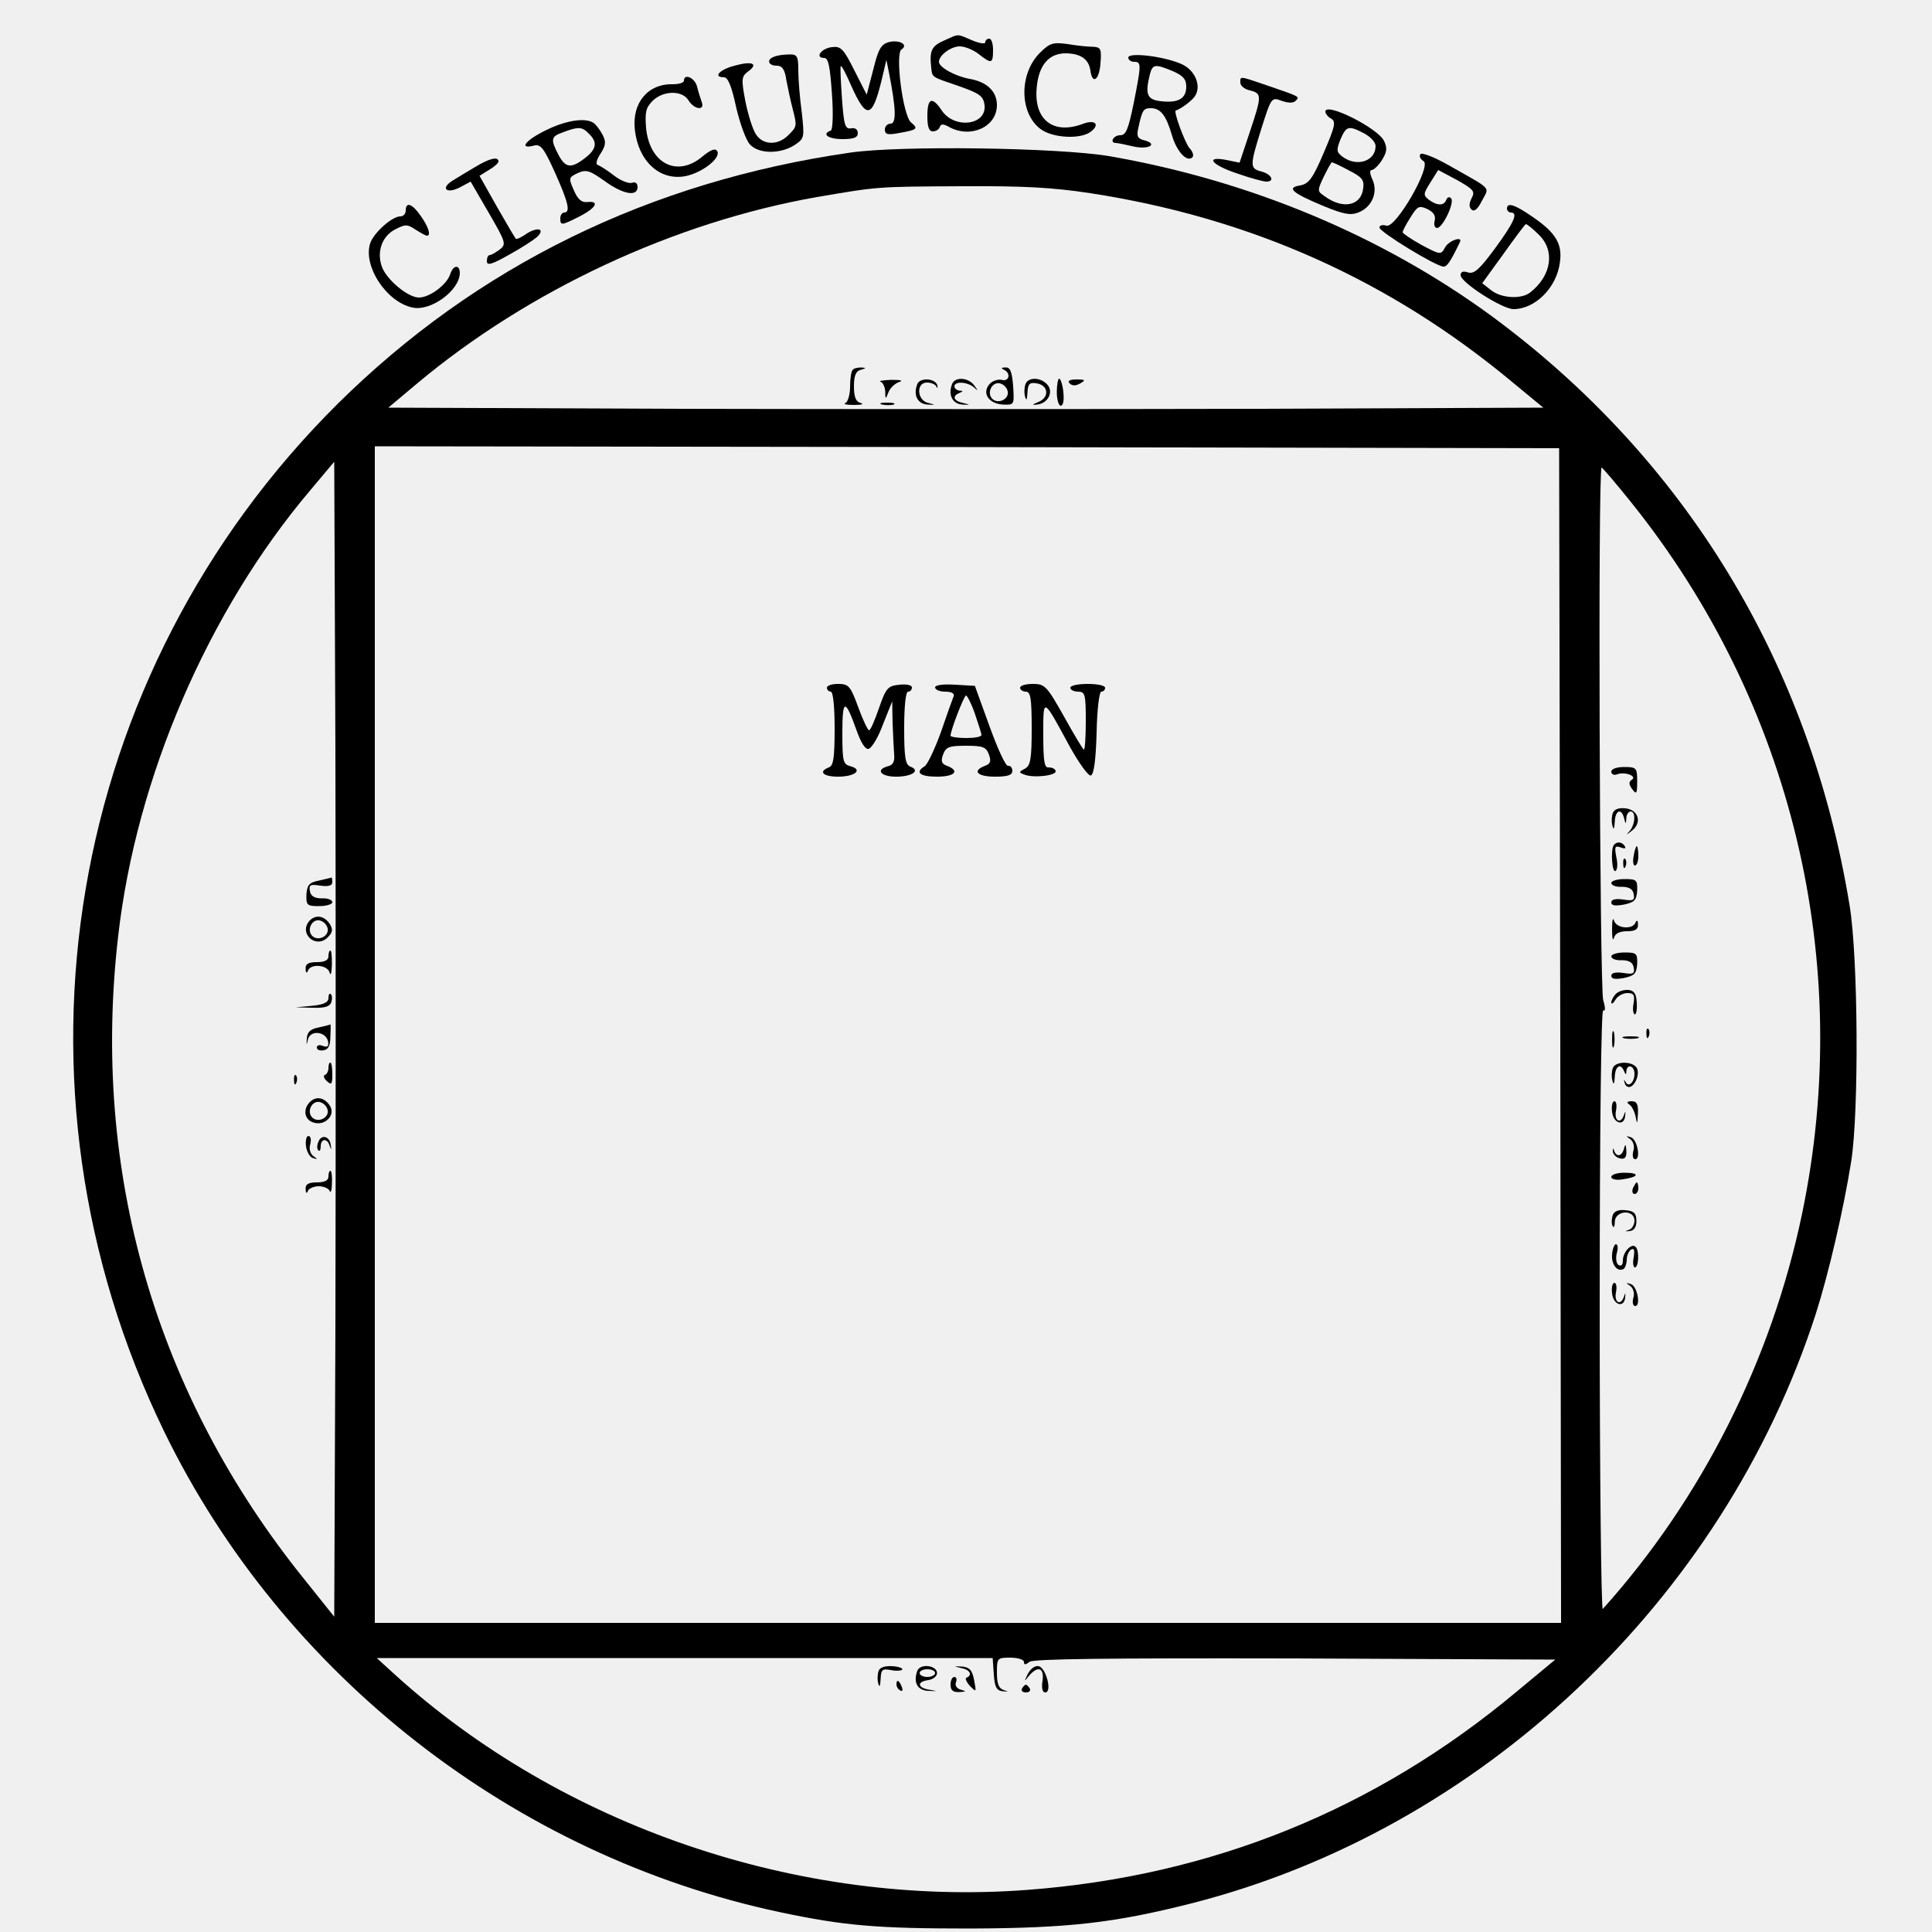
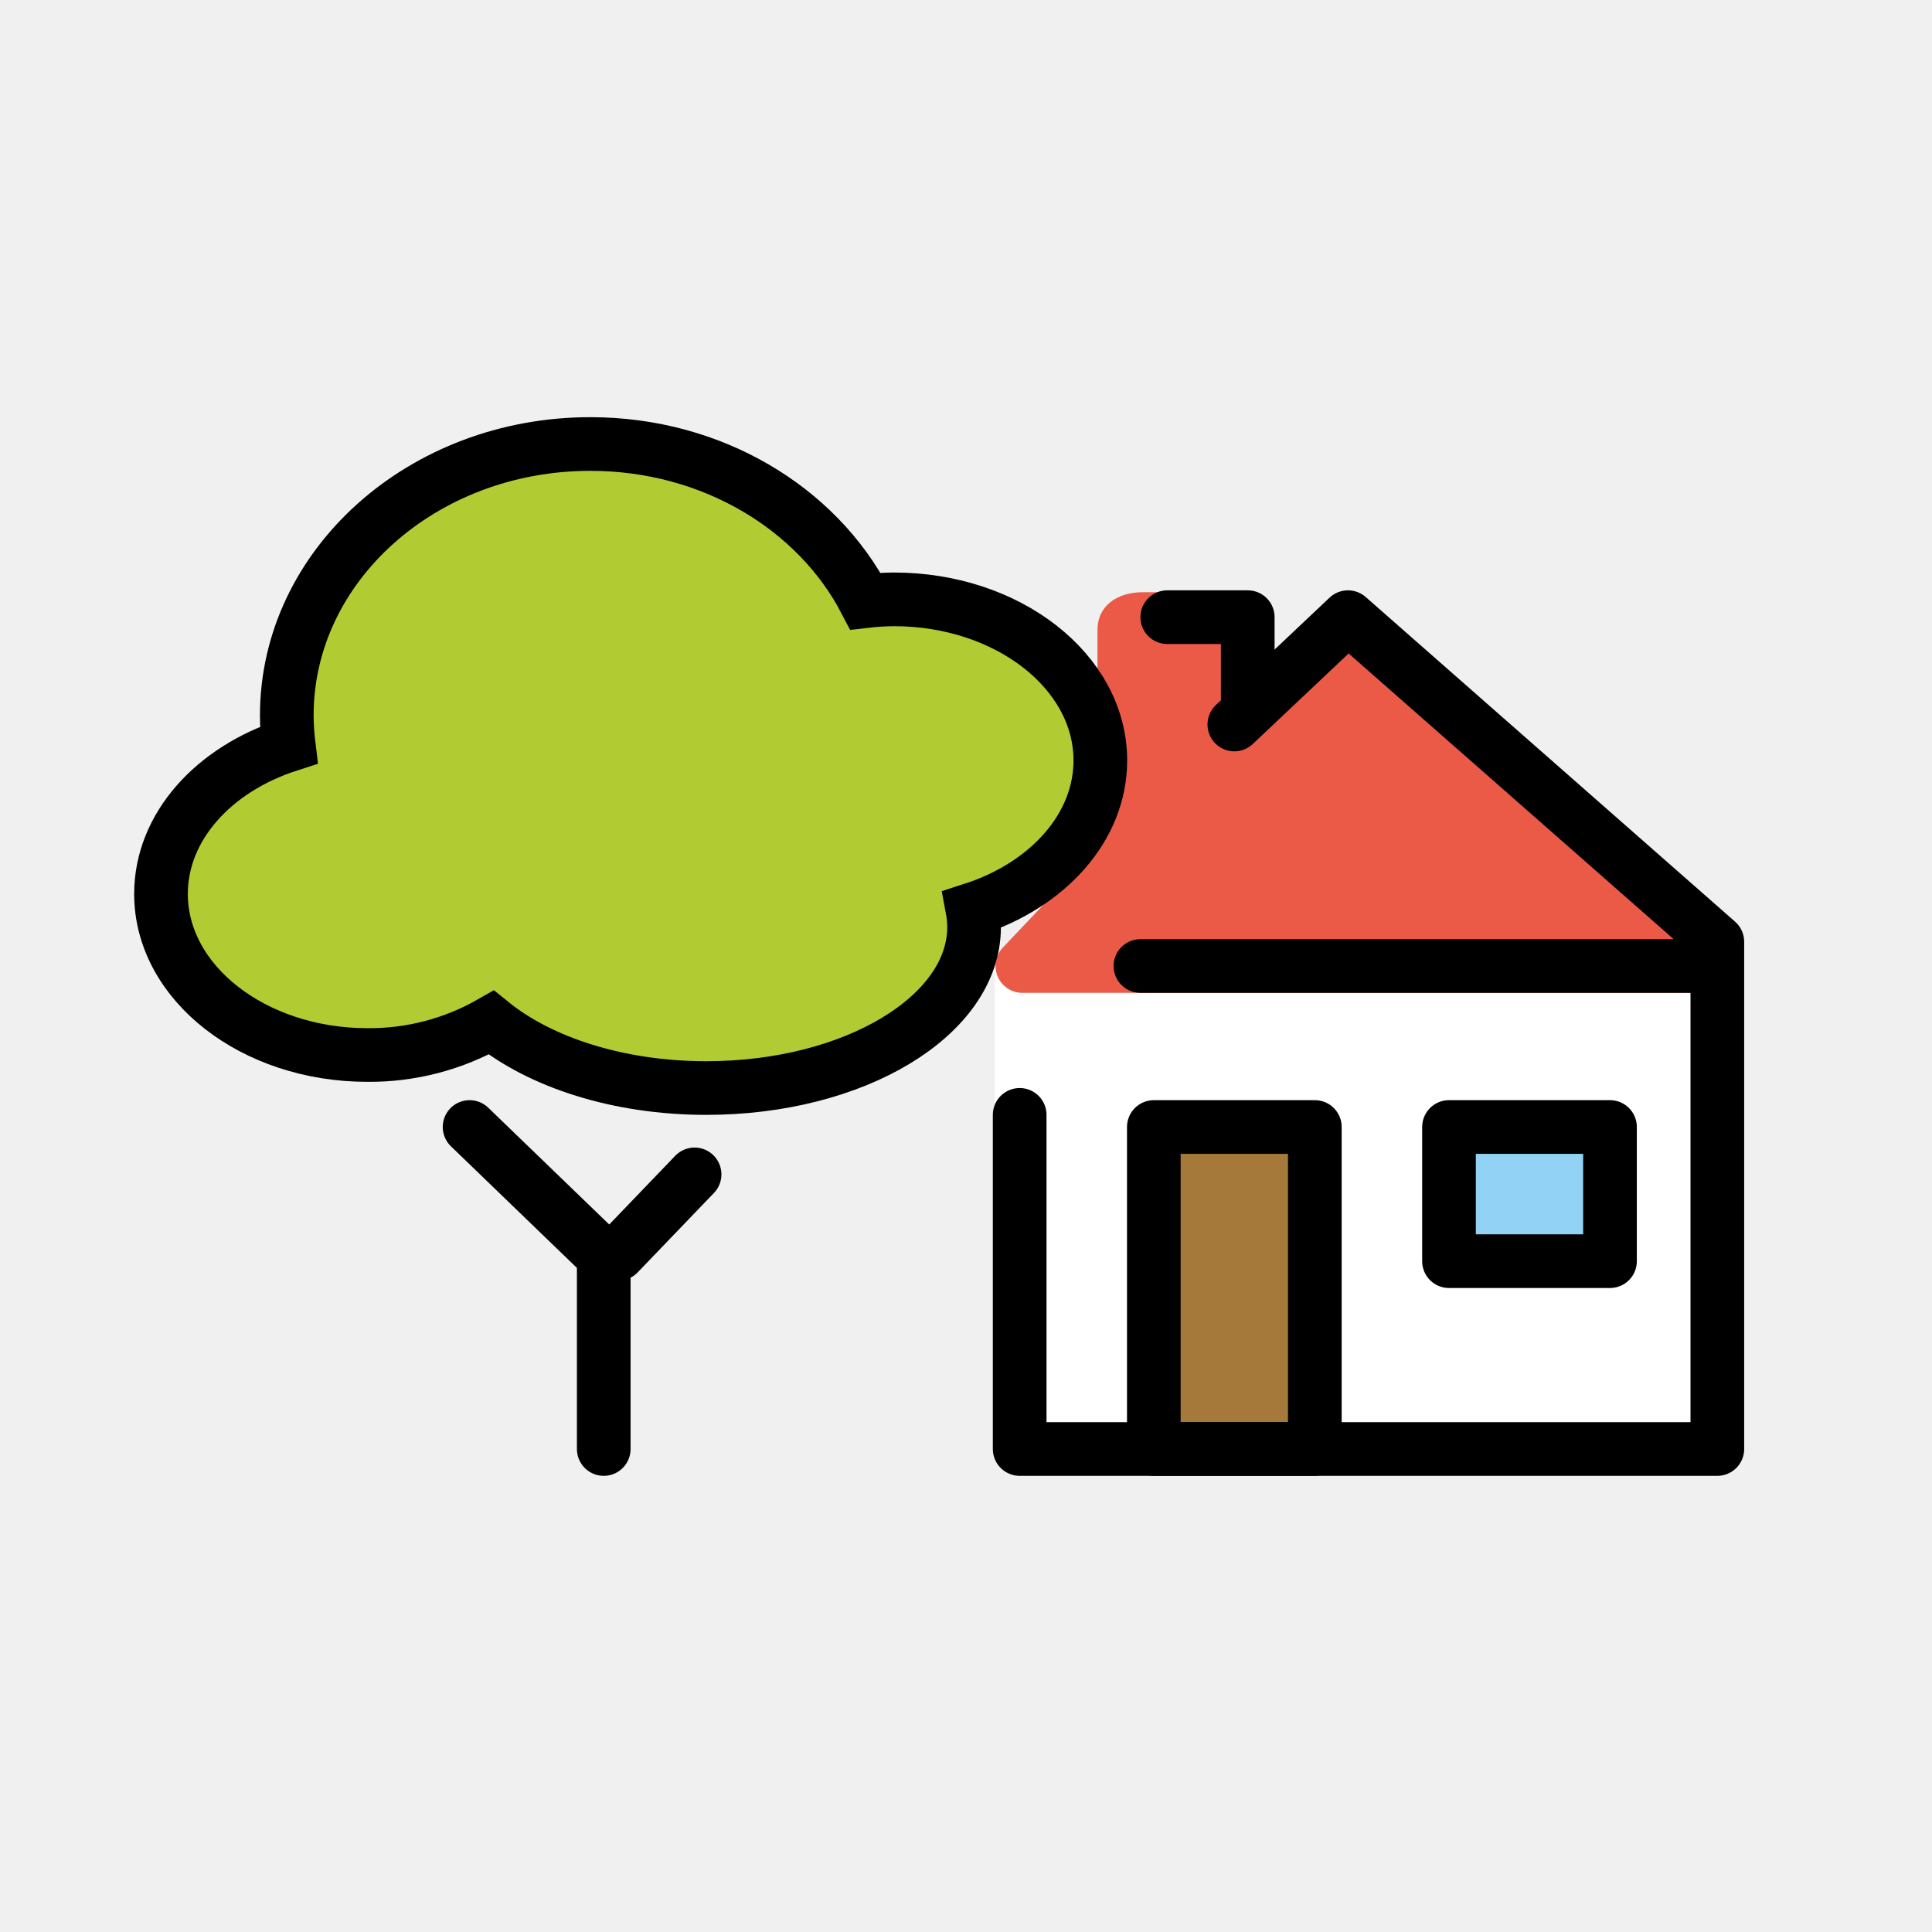
- <svg xmlns="http://www.w3.org/2000/svg" version="1.0" width="500pt" height="500pt" viewBox="0 0 500 500" preserveAspectRatio="xMidYMid meet">
-   <g transform="translate(0,500) scale(0.1,-0.1)" fill="#000000" stroke="none">
-     <path d="M2443 4895 c-32 -14 -38 -26 -33 -70 3 -26 -1 -23 72 -48 54 -19 63 -26 66 -49 6 -53 -80 -63 -112 -12 -24 35 -36 30 -36 -16 0 -28 4 -40 14 -40 8 0 16 5 18 11 3 9 9 9 25 0 56 -30 123 1 123 57 0 35 -25 60 -71 68 -38 7 -79 30 -79 44 0 17 31 40 54 40 13 0 35 -9 49 -20 33 -26 37 -25 37 10 0 17 -4 30 -10 30 -5 0 -10 -4 -10 -9 0 -6 -16 -3 -35 5 -40 17 -32 17 -72 -1z" />
-     <path d="M2300 4891 c-20 -6 -27 -18 -40 -71 l-17 -65 -32 63 c-28 56 -35 63 -58 60 -28 -3 -45 -28 -20 -28 11 0 15 -22 20 -92 4 -56 2 -94 -3 -96 -25 -9 -6 -22 30 -22 29 0 40 4 40 15 0 10 -7 15 -17 13 -16 -3 -19 8 -24 77 -3 44 -5 82 -3 84 2 2 14 -21 27 -51 39 -87 54 -85 78 12 l13 55 7 -35 c18 -91 19 -130 4 -130 -8 0 -15 -7 -15 -15 0 -13 7 -15 38 -9 46 8 49 11 30 27 -21 16 -42 178 -25 189 19 12 -5 26 -33 19z" />
-     <path d="M2691 4863 c-54 -54 -53 -156 2 -197 32 -24 106 -27 131 -6 23 18 10 31 -20 20 -78 -30 -129 10 -121 93 5 59 32 90 77 89 38 -1 58 -16 62 -45 5 -37 23 -24 26 19 3 38 1 42 -20 43 -13 0 -42 3 -65 7 -38 5 -46 3 -72 -23z" />
-     <path d="M2003 4853 c-20 -7 -15 -23 7 -23 14 0 21 -9 25 -37 4 -21 11 -54 16 -73 12 -47 12 -47 -11 -70 -27 -27 -66 -26 -84 3 -8 12 -20 50 -27 85 -11 58 -10 64 7 77 28 20 11 28 -35 15 -39 -10 -57 -30 -27 -30 10 0 20 -25 31 -77 10 -43 26 -87 36 -97 23 -25 79 -25 116 -1 25 17 25 19 18 84 -5 36 -9 85 -9 109 0 38 -3 42 -26 41 -14 0 -31 -3 -37 -6z" />
-     <path d="M2920 4851 c0 -6 7 -11 15 -11 19 0 19 -6 -1 -107 -14 -68 -20 -83 -35 -83 -18 0 -28 -20 -11 -20 4 0 24 -4 45 -9 39 -9 66 6 28 16 -17 4 -20 11 -15 32 10 46 13 51 32 51 26 0 40 -19 55 -70 12 -42 39 -71 53 -57 4 4 1 15 -8 24 -12 15 -42 96 -35 97 13 4 43 26 50 38 17 27 -1 68 -37 83 -47 20 -136 30 -136 16z m115 -35 c27 -12 35 -21 35 -40 0 -31 -20 -43 -65 -38 -37 4 -42 18 -29 70 7 26 13 27 59 8z" />
-     <path d="M1770 4791 c0 -5 -13 -9 -28 -9 -65 2 -107 -48 -99 -118 9 -81 64 -132 130 -120 43 8 94 47 83 65 -5 8 -16 4 -38 -14 -65 -55 -137 -19 -146 74 -3 40 -1 52 17 70 27 27 77 28 93 1 15 -24 43 -27 34 -4 -3 9 -9 27 -12 40 -6 23 -34 35 -34 15z" />
-     <path d="M3210 4786 c0 -8 11 -17 25 -20 31 -8 31 -13 -1 -109 l-26 -78 -34 7 c-57 11 -39 -13 28 -35 34 -12 68 -21 75 -21 23 0 14 19 -12 26 -31 8 -31 14 0 113 25 79 26 80 52 70 18 -6 30 -6 36 0 11 11 14 10 -77 41 -70 24 -66 23 -66 6z" />
-     <path d="M3430 4711 c0 -5 7 -14 15 -18 13 -8 10 -20 -19 -88 -29 -68 -39 -81 -62 -85 -35 -6 -21 -19 63 -54 49 -20 68 -24 88 -16 35 13 52 52 37 85 -7 15 -8 25 -2 25 5 0 17 11 26 25 13 21 15 31 6 50 -15 33 -152 102 -152 76z m100 -56 c17 -9 30 -23 30 -33 0 -39 -48 -55 -85 -28 -16 12 -17 17 -6 45 15 35 21 37 61 16z m-39 -96 c33 -17 40 -24 37 -46 -5 -46 -53 -56 -101 -20 -18 12 -18 14 -1 50 10 20 19 37 21 37 2 0 22 -9 44 -21z" />
-     <path d="M1413 4663 c-52 -25 -72 -50 -32 -40 18 5 26 -5 55 -69 35 -78 41 -104 24 -104 -5 0 -10 -7 -10 -15 0 -19 3 -19 50 5 43 22 53 41 19 37 -14 -1 -24 7 -34 31 -14 31 -13 33 10 44 22 10 31 7 69 -20 48 -35 86 -42 86 -16 0 10 -6 14 -14 11 -8 -3 -29 5 -46 18 -18 14 -37 26 -43 28 -6 2 -3 14 7 29 14 22 15 31 5 50 -7 13 -17 26 -23 30 -21 14 -71 7 -123 -19z m111 -9 c23 -22 20 -40 -10 -63 -36 -28 -51 -26 -69 9 -21 40 -19 47 13 58 39 15 49 14 66 -4z" />
-     <path d="M2200 4605 c-520 -75 -966 -294 -1325 -649 -706 -700 -886 -1764 -450 -2661 307 -631 906 -1098 1595 -1244 166 -35 250 -42 490 -42 253 1 372 14 573 65 748 190 1376 783 1616 1525 33 103 72 270 92 396 20 127 18 525 -4 660 -102 627 -425 1158 -928 1528 -283 207 -625 350 -989 413 -131 22 -540 28 -670 9z m622 -105 c415 -64 775 -225 1092 -489 l80 -66 -747 -3 c-411 -1 -1083 -1 -1494 0 l-748 3 75 63 c288 241 665 417 1034 482 159 27 151 27 376 28 159 1 233 -3 332 -18z m1216 -2180 l2 -1520 -1535 0 -1535 0 0 1523 0 1522 1532 -2 1533 -3 3 -1520z m-3170 -757 l-3 -747 -76 95 c-387 479 -554 1058 -483 1668 47 410 233 840 496 1151 l63 75 3 -748 c1 -411 1 -1083 0 -1494z m3355 2135 c415 -518 576 -1188 441 -1838 -79 -379 -259 -738 -516 -1024 -4 -6 -8 342 -8 773 0 483 4 780 9 776 6 -3 6 7 0 27 -9 33 -14 1378 -4 1378 2 0 38 -42 78 -92z m-1651 -3031 c2 -33 7 -42 23 -44 16 -1 16 -1 3 3 -13 4 -18 16 -18 45 0 38 1 39 35 39 19 0 35 -5 35 -11 0 -8 4 -8 14 0 9 8 198 10 687 9 l674 -3 -100 -83 c-365 -305 -789 -477 -1266 -513 -591 -45 -1206 165 -1639 559 l-45 41 797 0 797 0 3 -42z" />
-     <path d="M2207 4043 c-4 -3 -7 -23 -7 -44 0 -20 -6 -40 -12 -42 -7 -3 3 -5 22 -5 19 0 27 2 18 5 -13 3 -18 15 -18 43 0 28 5 40 18 43 14 4 14 5 1 6 -9 0 -19 -2 -22 -6z" />
-     <path d="M2598 4043 c19 -8 14 -32 -6 -26 -10 2 -25 -3 -32 -12 -19 -23 -1 -50 36 -52 29 -1 29 -1 26 48 -3 38 -8 49 -20 48 -11 0 -12 -2 -4 -6z m10 -56 c4 -20 -25 -34 -40 -19 -15 15 -1 44 19 40 10 -2 19 -11 21 -21z" />
-     <path d="M2279 4012 c6 -2 11 -13 12 -25 0 -21 1 -21 8 -3 4 11 16 23 27 27 13 4 6 6 -20 6 -21 -1 -34 -3 -27 -5z" />
-     <path d="M2374 4006 c-11 -28 0 -51 26 -53 22 -1 22 -1 3 4 -30 6 -33 53 -4 53 11 0 22 -5 24 -10 3 -6 4 -5 3 2 -4 19 -45 22 -52 4z" />
-     <path d="M2464 4006 c-11 -28 1 -51 26 -53 22 -1 22 -1 3 4 -25 5 -30 18 -10 26 10 4 10 6 0 6 -7 1 -13 6 -13 11 0 14 33 12 50 -2 12 -11 12 -10 1 5 -16 21 -50 22 -57 3z" />
-     <path d="M2654 4006 c-3 -8 -4 -23 -1 -33 3 -11 5 -8 6 10 1 23 5 28 23 25 31 -4 35 -36 6 -48 -17 -7 -18 -9 -4 -7 28 3 43 32 27 51 -17 20 -50 21 -57 2z" />
-     <path d="M2735 3985 c0 -19 5 -35 10 -35 7 0 9 15 7 35 -2 19 -7 35 -11 35 -3 0 -6 -16 -6 -35z" />
-     <path d="M2768 4008 c7 -7 16 -7 28 0 14 8 13 10 -10 10 -18 0 -24 -4 -18 -10z" />
-     <path d="M2283 3953 c9 -2 23 -2 30 0 6 3 -1 5 -18 5 -16 0 -22 -2 -12 -5z" />
-     <path d="M2140 3220 c0 -5 5 -10 10 -10 6 0 10 -38 10 -95 0 -76 -3 -97 -15 -101 -28 -11 -15 -24 24 -24 44 0 65 18 32 27 -19 5 -21 12 -21 86 0 89 7 90 36 9 12 -34 23 -52 32 -50 8 2 25 30 37 63 l24 60 1 -55 c1 -30 3 -67 4 -82 2 -19 -3 -28 -16 -31 -33 -9 -19 -27 21 -27 42 0 64 16 37 26 -13 5 -16 24 -16 100 0 56 4 94 10 94 6 0 10 5 10 11 0 6 -14 9 -32 7 -30 -3 -35 -8 -53 -60 -11 -32 -22 -58 -26 -58 -3 0 -16 27 -28 60 -20 55 -25 60 -52 60 -16 0 -29 -4 -29 -10z" />
-     <path d="M2420 3221 c0 -6 12 -11 26 -11 17 0 25 -5 22 -12 -3 -7 -18 -49 -33 -93 -16 -44 -35 -84 -42 -88 -26 -16 -12 -27 32 -27 46 0 60 15 26 28 -14 5 -17 12 -10 30 7 19 16 22 59 22 43 0 52 -3 59 -22 7 -18 4 -25 -10 -30 -34 -13 -20 -28 26 -28 33 0 45 4 45 15 0 8 -5 14 -11 13 -6 -2 -27 44 -48 102 l-38 105 -51 3 c-32 2 -52 -1 -52 -7z m103 -68 c9 -27 17 -51 17 -55 0 -5 -18 -8 -40 -8 -22 0 -40 3 -40 6 0 14 35 104 40 104 3 0 14 -21 23 -47z" />
-     <path d="M2640 3220 c0 -5 7 -10 15 -10 12 0 15 -17 15 -95 0 -79 -3 -96 -17 -104 -17 -9 -17 -10 -1 -16 24 -9 84 -2 80 10 -2 6 -10 9 -18 9 -11 -2 -14 15 -14 84 0 99 -2 100 69 -31 24 -43 48 -76 54 -74 8 2 13 41 15 110 1 60 7 107 12 107 6 0 10 5 10 10 0 6 -20 10 -45 10 -25 0 -45 -4 -45 -10 0 -5 9 -10 20 -10 18 0 20 -7 20 -75 0 -41 -2 -75 -5 -75 -2 0 -25 38 -51 85 -45 80 -50 85 -81 85 -18 0 -33 -4 -33 -10z" />
-     <path d="M825 2721 c-25 -5 -30 -11 -32 -36 -1 -28 2 -30 33 -30 19 0 34 5 34 10 0 6 -12 11 -27 10 -19 0 -29 6 -31 19 -3 16 1 18 27 14 21 -3 31 0 31 9 0 7 -1 12 -2 12 -2 -1 -16 -4 -33 -8z" />
-     <path d="M800 2616 c-27 -33 18 -72 48 -42 13 13 14 20 6 34 -15 23 -38 26 -54 8z m48 -19 c4 -20 -25 -34 -40 -19 -15 15 -1 44 19 40 10 -2 19 -11 21 -21z" />
-     <path d="M850 2525 c0 -10 -10 -15 -30 -15 -22 0 -30 -5 -29 -17 0 -11 3 -13 6 -5 7 19 51 15 56 -5 3 -10 5 -1 6 20 0 20 -1 37 -4 37 -3 0 -5 -7 -5 -15z" />
-     <path d="M850 2417 c0 -11 -12 -17 -42 -20 l-43 -4 43 -1 c30 -1 44 2 49 13 3 9 3 19 -1 22 -3 4 -6 -1 -6 -10z" />
-     <path d="M825 2341 c-22 -4 -30 -12 -31 -29 -1 -18 -1 -19 3 -2 6 25 46 21 52 -5 2 -13 -1 -16 -13 -12 -9 4 -16 2 -16 -4 0 -6 8 -9 18 -7 12 2 17 13 17 36 1 17 1 31 0 31 0 -1 -13 -4 -30 -8z" />
-     <path d="M850 2236 c0 -8 -4 -16 -9 -18 -5 -1 -3 -9 5 -16 12 -11 14 -8 14 18 0 16 -2 30 -5 30 -3 0 -5 -6 -5 -14z" />
-     <path d="M761 2204 c0 -11 3 -14 6 -6 3 7 2 16 -1 19 -3 4 -6 -2 -5 -13z" />
-     <path d="M802 2148 c-19 -19 -14 -46 9 -53 30 -10 58 19 43 43 -14 22 -36 26 -52 10z m46 -21 c4 -20 -25 -34 -40 -19 -15 15 -1 44 19 40 10 -2 19 -11 21 -21z" />
-     <path d="M792 2033 c2 -14 10 -28 18 -30 12 -4 13 -3 1 5 -8 6 -12 19 -8 31 3 12 1 21 -5 21 -5 0 -8 -12 -6 -27z" />
-     <path d="M824 2045 c-4 -9 -4 -19 0 -22 3 -4 6 1 6 10 0 21 17 22 23 2 4 -12 5 -11 3 1 -2 23 -24 30 -32 9z" />
-     <path d="M850 1955 c0 -10 -10 -15 -30 -15 -22 0 -30 -5 -29 -17 0 -11 3 -13 6 -5 2 6 15 12 28 12 13 0 26 -6 28 -12 3 -7 6 2 6 20 1 17 -1 32 -4 32 -3 0 -5 -7 -5 -15z" />
-     <path d="M4170 3003 c0 -7 7 -10 15 -7 20 8 53 -5 38 -14 -8 -5 -8 -12 1 -24 11 -15 13 -13 13 20 0 35 -2 37 -34 37 -19 0 -33 -5 -33 -12z" />
-     <path d="M4174 2896 c-3 -8 -4 -23 -1 -33 3 -12 5 -8 6 10 1 30 17 37 24 10 4 -17 5 -17 6 0 0 9 6 17 11 17 14 0 12 -33 -2 -50 -11 -12 -10 -12 5 0 27 20 18 54 -16 58 -17 2 -29 -2 -33 -12z" />
-     <path d="M4176 2812 c-8 -13 -4 -72 5 -66 5 3 6 19 2 36 -5 27 -4 30 11 25 10 -4 15 -3 11 3 -7 12 -22 13 -29 2z" />
-     <path d="M4228 2785 c-3 -14 -1 -25 3 -25 5 0 9 11 9 25 0 14 -2 25 -4 25 -2 0 -6 -11 -8 -25z" />
-     <path d="M4201 2764 c0 -11 3 -14 6 -6 3 7 2 16 -1 19 -3 4 -6 -2 -5 -13z" />
-     <path d="M4170 2715 c0 -6 12 -11 27 -10 19 0 29 -6 31 -19 3 -16 -1 -18 -27 -14 -20 3 -31 0 -31 -7 0 -9 10 -10 33 -6 27 6 32 11 34 36 1 28 -2 30 -33 30 -19 0 -34 -5 -34 -10z" />
-     <path d="M4172 2595 c0 -22 2 -32 5 -22 3 11 14 17 34 17 21 0 29 5 28 18 0 10 -3 12 -6 5 -7 -20 -51 -16 -56 5 -3 9 -5 -1 -5 -23z" />
-     <path d="M4170 2525 c0 -6 12 -11 27 -10 19 0 29 -6 31 -19 3 -16 -1 -18 -27 -14 -20 3 -31 0 -31 -7 0 -9 10 -10 33 -6 27 6 32 11 34 36 1 28 -2 30 -33 30 -19 0 -34 -5 -34 -10z" />
-     <path d="M4182 2428 c-6 -6 -12 -17 -12 -22 0 -6 5 -3 11 7 5 9 19 17 31 17 16 0 19 -5 16 -25 -3 -14 -2 -27 2 -30 4 -2 7 10 6 28 -1 24 -6 33 -21 35 -11 1 -26 -3 -33 -10z" />
-     <path d="M4172 2310 c0 -19 2 -27 5 -17 2 9 2 25 0 35 -3 9 -5 1 -5 -18z" />
-     <path d="M4261 2324 c0 -11 3 -14 6 -6 3 7 2 16 -1 19 -3 4 -6 -2 -5 -13z" />
-     <path d="M4203 2313 c9 -2 25 -2 35 0 9 3 1 5 -18 5 -19 0 -27 -2 -17 -5z" />
-     <path d="M4174 2236 c-3 -8 -4 -23 -1 -33 3 -12 5 -8 6 10 1 28 15 37 24 15 4 -10 6 -10 6 0 2 20 21 14 21 -7 0 -23 -16 -36 -23 -21 -4 7 -5 6 -3 0 1 -7 5 -12 10 -13 14 -3 30 29 23 47 -8 20 -56 21 -63 2z" />
-     <path d="M4172 2123 c3 -31 32 -39 34 -10 1 12 1 13 -3 2 -8 -25 -26 -17 -21 10 3 14 1 25 -4 25 -5 0 -8 -12 -6 -27z" />
-     <path d="M4216 2142 c7 -4 14 -18 17 -32 4 -21 4 -20 6 8 1 24 -3 32 -16 32 -12 0 -14 -3 -7 -8z" />
-     <path d="M4219 2052 c8 -6 12 -19 8 -31 -3 -12 -1 -21 5 -21 15 0 5 53 -12 57 -12 4 -13 3 -1 -5z" />
-     <path d="M4174 2020 c1 -8 9 -16 19 -18 12 -3 17 3 16 20 -1 17 -3 18 -6 6 -5 -21 -20 -24 -26 -5 -2 7 -3 6 -3 -3z" />
-     <path d="M4170 1954 c0 -6 13 -9 30 -6 42 6 45 17 4 17 -19 0 -34 -5 -34 -11z" />
-     <path d="M4226 1925 c-3 -8 -1 -15 4 -15 6 0 10 7 10 15 0 8 -2 15 -4 15 -2 0 -6 -7 -10 -15z" />
-     <path d="M4174 1856 c-3 -8 -4 -21 -1 -28 3 -7 6 -3 6 10 1 30 51 33 51 3 0 -11 -7 -22 -15 -24 -11 -4 -10 -4 2 -3 12 1 18 10 18 26 0 20 -6 26 -28 28 -17 2 -29 -2 -33 -12z" />
-     <path d="M4172 1753 c-2 -26 14 -46 30 -37 4 3 8 14 8 24 0 10 5 22 11 26 8 5 10 -1 7 -20 -3 -14 -1 -26 3 -26 10 0 12 44 2 53 -10 11 -33 -13 -33 -35 0 -11 -4 -16 -11 -12 -6 3 -8 17 -5 30 4 13 3 24 -2 24 -4 0 -9 -12 -10 -27z" />
-     <path d="M4172 1653 c3 -31 32 -39 34 -10 1 12 1 13 -3 2 -8 -25 -26 -17 -21 10 3 14 1 25 -4 25 -5 0 -8 -12 -6 -27z" />
-     <path d="M4219 1672 c8 -6 12 -19 8 -31 -3 -12 -1 -21 5 -21 15 0 5 53 -12 57 -12 4 -13 3 -1 -5z" />
-     <path d="M2274 676 c-3 -8 -4 -23 -1 -33 3 -11 5 -7 6 11 1 25 4 28 26 24 14 -3 27 -2 30 1 2 4 -10 8 -26 9 -18 1 -32 -3 -35 -12z" />
-     <path d="M2374 676 c-11 -30 0 -51 29 -52 25 -1 25 -1 2 3 -31 5 -33 21 -2 25 12 2 22 10 22 18 0 20 -43 26 -51 6z m46 -6 c0 -5 -9 -10 -20 -10 -11 0 -20 5 -20 10 0 6 9 10 20 10 11 0 20 -4 20 -10z" />
-     <path d="M2488 683 c22 -4 30 -18 13 -25 -4 -1 0 -11 9 -21 17 -17 17 -17 11 15 -5 26 -12 33 -31 35 -23 1 -23 1 -2 -4z" />
-     <path d="M2660 668 c-10 -21 -10 -21 3 -5 23 27 40 21 35 -13 -3 -19 0 -30 7 -30 19 0 2 64 -17 68 -10 2 -21 -7 -28 -20z" />
-     <path d="M2460 640 c0 -14 6 -20 23 -19 18 1 18 2 4 6 -11 3 -16 11 -13 19 3 8 1 14 -4 14 -6 0 -10 -9 -10 -20z" />
-     <path d="M2320 641 c0 -6 4 -13 10 -16 6 -3 7 1 4 9 -7 18 -14 21 -14 7z" />
-     <path d="M2645 630 c-3 -5 1 -10 10 -10 9 0 13 5 10 10 -3 6 -8 10 -10 10 -2 0 -7 -4 -10 -10z" />
-     <path d="M3676 4601 c-4 -5 0 -13 8 -18 22 -12 -72 -175 -96 -167 -10 3 -18 1 -18 -5 0 -11 147 -101 166 -101 9 0 18 13 42 63 9 17 -28 5 -38 -13 -11 -20 -12 -20 -61 6 -27 15 -49 30 -49 33 0 3 9 21 20 38 18 29 22 32 44 22 16 -8 22 -17 19 -30 -3 -10 0 -19 6 -19 15 0 47 68 36 77 -4 5 -10 2 -12 -4 -6 -16 -23 -16 -45 0 -15 12 -15 15 4 45 l20 32 49 -26 c42 -24 47 -29 38 -46 -7 -14 -8 -23 -1 -30 7 -7 16 0 27 22 20 38 29 27 -87 93 -37 21 -69 33 -72 28z" />
-     <path d="M1230 4568 c-19 -11 -45 -27 -58 -35 -33 -20 -17 -36 18 -18 l28 15 47 -81 c44 -76 46 -81 28 -95 -10 -7 -21 -14 -25 -14 -5 0 -8 -7 -8 -16 0 -12 12 -9 58 17 31 17 63 38 71 45 23 21 4 28 -25 10 -14 -10 -27 -16 -29 -14 -2 2 -24 39 -49 83 l-45 80 24 15 c14 8 25 18 25 22 0 14 -24 8 -60 -14z" />
-     <path d="M1050 4455 c0 -8 -6 -15 -14 -15 -21 0 -66 -40 -77 -67 -22 -58 40 -155 109 -169 47 -10 121 44 122 89 0 23 -17 22 -25 -3 -9 -27 -53 -60 -81 -60 -28 0 -82 45 -95 78 -15 39 -1 80 33 98 27 14 32 14 53 0 14 -9 27 -16 30 -16 11 0 4 23 -16 51 -22 32 -39 38 -39 14z" />
-     <path d="M3900 4460 c0 -5 5 -10 10 -10 20 0 8 -26 -41 -93 -40 -54 -54 -67 -70 -62 -12 4 -19 2 -19 -7 0 -19 108 -88 137 -88 56 0 112 56 120 121 7 48 -11 77 -71 118 -46 32 -66 38 -66 21z m82 -67 c43 -41 34 -106 -22 -150 -23 -18 -75 -15 -101 6 l-23 18 55 76 c30 42 56 77 58 77 3 0 18 -12 33 -27z" />
+ <svg xmlns="http://www.w3.org/2000/svg" id="emoji" viewBox="0 0 72 72" version="1.1">
+   <g id="color">
+     <rect x="37.075" y="36.053" width="26.884" height="18.114" fill="#FFFFFF" />
+     <polygon fill="#EA5A47" stroke="#EA5A47" stroke-linecap="round" stroke-linejoin="round" stroke-miterlimit="10" stroke-width="2" points="50.235,23.2 38.1,36 63.5,36" />
+     <path fill="#EA5A47" d="M47.3,26l-6.4,6.059v-8.573c0-0.931,0.755-1.416,1.686-1.416h3.028 c0.931,0,1.686,0.485,1.686,1.416C47.3,23.486,47.3,26,47.3,26z" />
+     <rect x="43" y="42" width="6" height="12" fill="#A57939" />
+     <rect x="54" y="42" width="6" height="5" fill="#92D3F5" />
+     <path fill="#B1CC33" d="M41.006,28.339c0-3.312-3.445-6.003-7.694-6.003c-0.355,0.003-0.71,0.025-1.062,0.066 c-1.8-3.455-5.707-5.855-10.25-5.855c-6.248,0-11.312,4.529-11.312,10.114c0.001,0.369,0.025,0.738,0.07,1.104 C7.966,28.666,6,30.81,6,33.314c0,3.312,3.445,6.003,7.694,6.003c1.615,0.014,3.206-0.402,4.614-1.207 c1.818,1.477,4.726,2.438,8.015,2.438c5.511,0,9.978-2.688,9.978-6.003c-0.001-0.219-0.021-0.438-0.061-0.653 C39.036,32.99,41.006,30.845,41.006,28.339z" />
+   </g>
+   <g id="hair" />
+   <g id="skin" />
+   <g id="skin-shadow" />
+   <g id="line">
+     <polyline fill="none" stroke="#000000" stroke-linecap="round" stroke-linejoin="round" stroke-miterlimit="10" stroke-width="2" points="46,27 50.235,23 64,35.098 64,54 38,54 38,41.548" />
+     <rect x="43" y="42" width="6" height="12" fill="none" stroke="#000000" stroke-linecap="round" stroke-linejoin="round" stroke-miterlimit="10" stroke-width="2" />
+     <rect x="54" y="42" width="6" height="5" fill="none" stroke="#000000" stroke-linecap="round" stroke-linejoin="round" stroke-miterlimit="10" stroke-width="2" />
+     <polyline fill="none" stroke="#000000" stroke-linecap="round" stroke-linejoin="round" stroke-miterlimit="10" stroke-width="2" points="43.5,23 46.5,23 46.5,26" />
+     <path fill="none" stroke="#000000" stroke-miterlimit="10" stroke-width="2" d="M31.245,39.34" />
+     <polyline fill="none" stroke="#000000" stroke-linecap="round" stroke-linejoin="round" stroke-width="2" points="22.5,54 22.5,46.827 17.5,42" />
+     <line x1="23.041" x2="25.885" y1="46.727" y2="43.766" fill="none" stroke="#000000" stroke-linecap="round" stroke-linejoin="round" stroke-width="2" />
+     <path fill="none" stroke="#000000" stroke-linecap="round" stroke-miterlimit="10" stroke-width="2" d="M41.006,28.339 c0-3.312-3.445-6.003-7.694-6.003c-0.355,0.003-0.71,0.025-1.062,0.066c-1.8-3.455-5.707-5.855-10.25-5.855 c-6.248,0-11.312,4.529-11.312,10.114c0.001,0.369,0.025,0.738,0.07,1.104C7.966,28.666,6,30.81,6,33.314 c0,3.312,3.445,6.003,7.694,6.003c1.615,0.014,3.206-0.402,4.614-1.207c1.818,1.477,4.726,2.438,8.015,2.438 c5.511,0,9.978-2.688,9.978-6.003c-0.001-0.219-0.021-0.438-0.061-0.653 C39.036,32.99,41.006,30.845,41.006,28.339z" />
+     <line x1="63.5" x2="42.5" y1="36" y2="36" fill="none" stroke="#000000" stroke-linecap="round" stroke-linejoin="round" stroke-miterlimit="10" stroke-width="2" />
  </g>
</svg>
